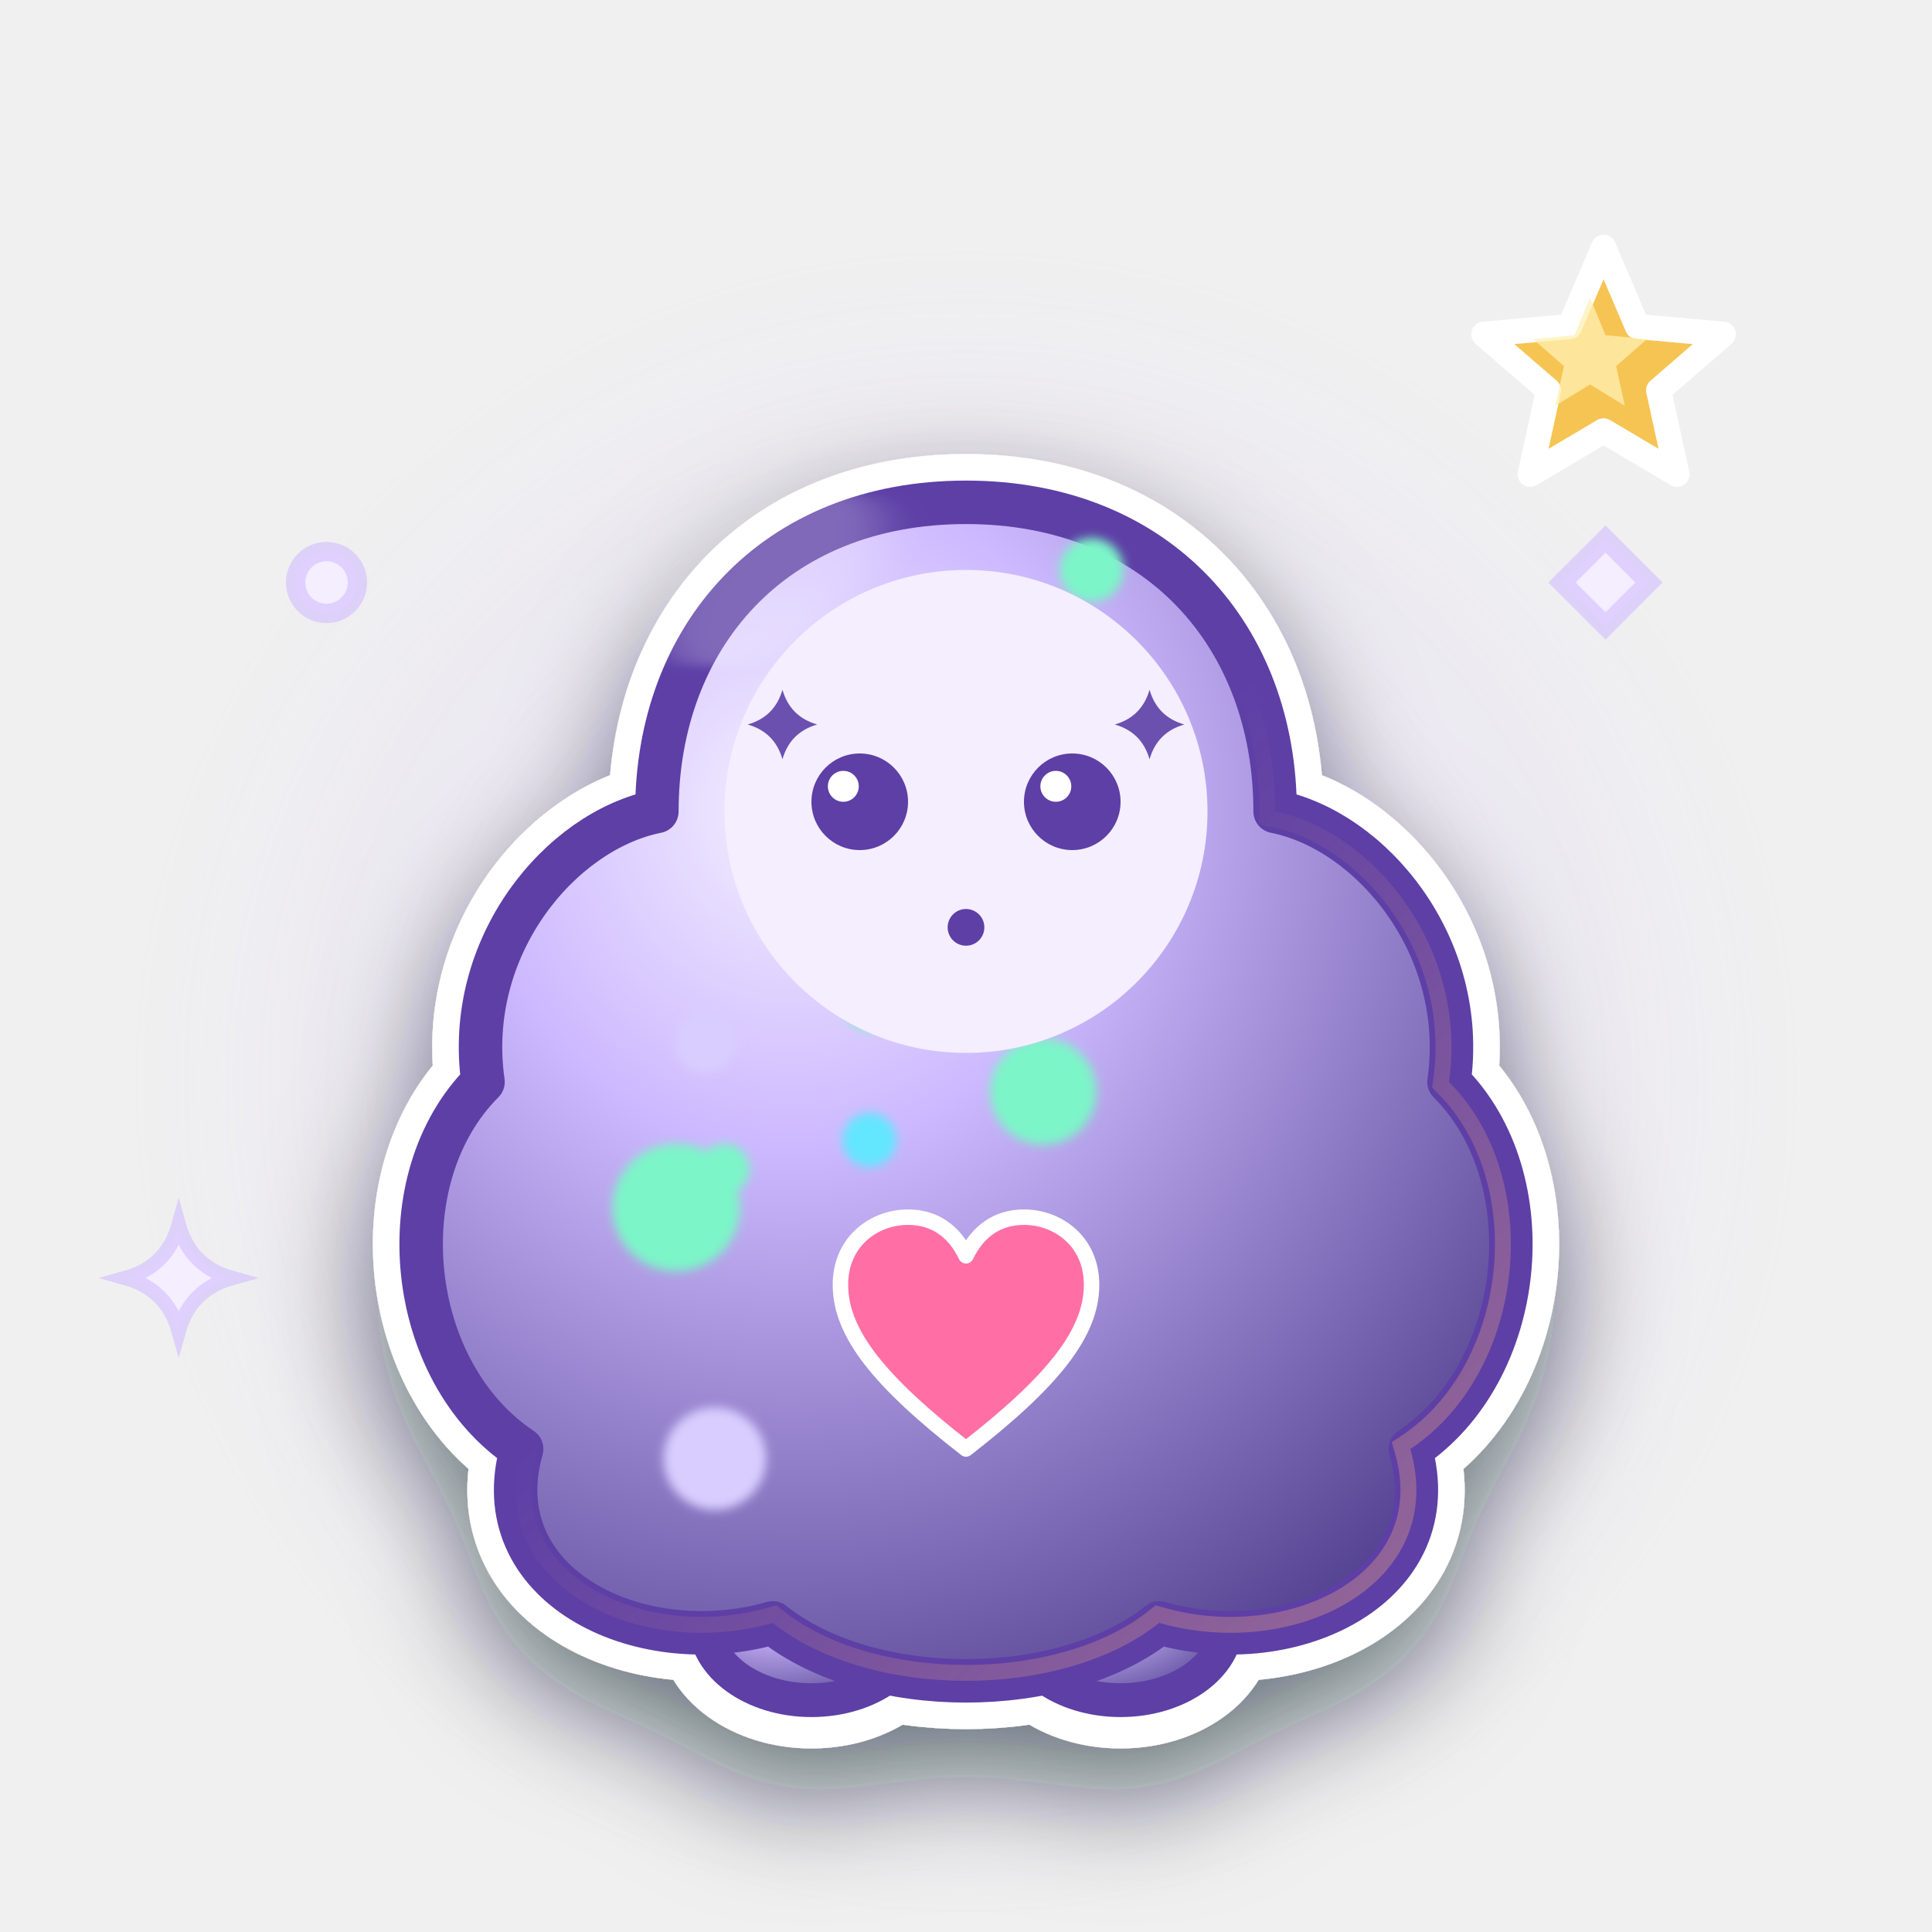
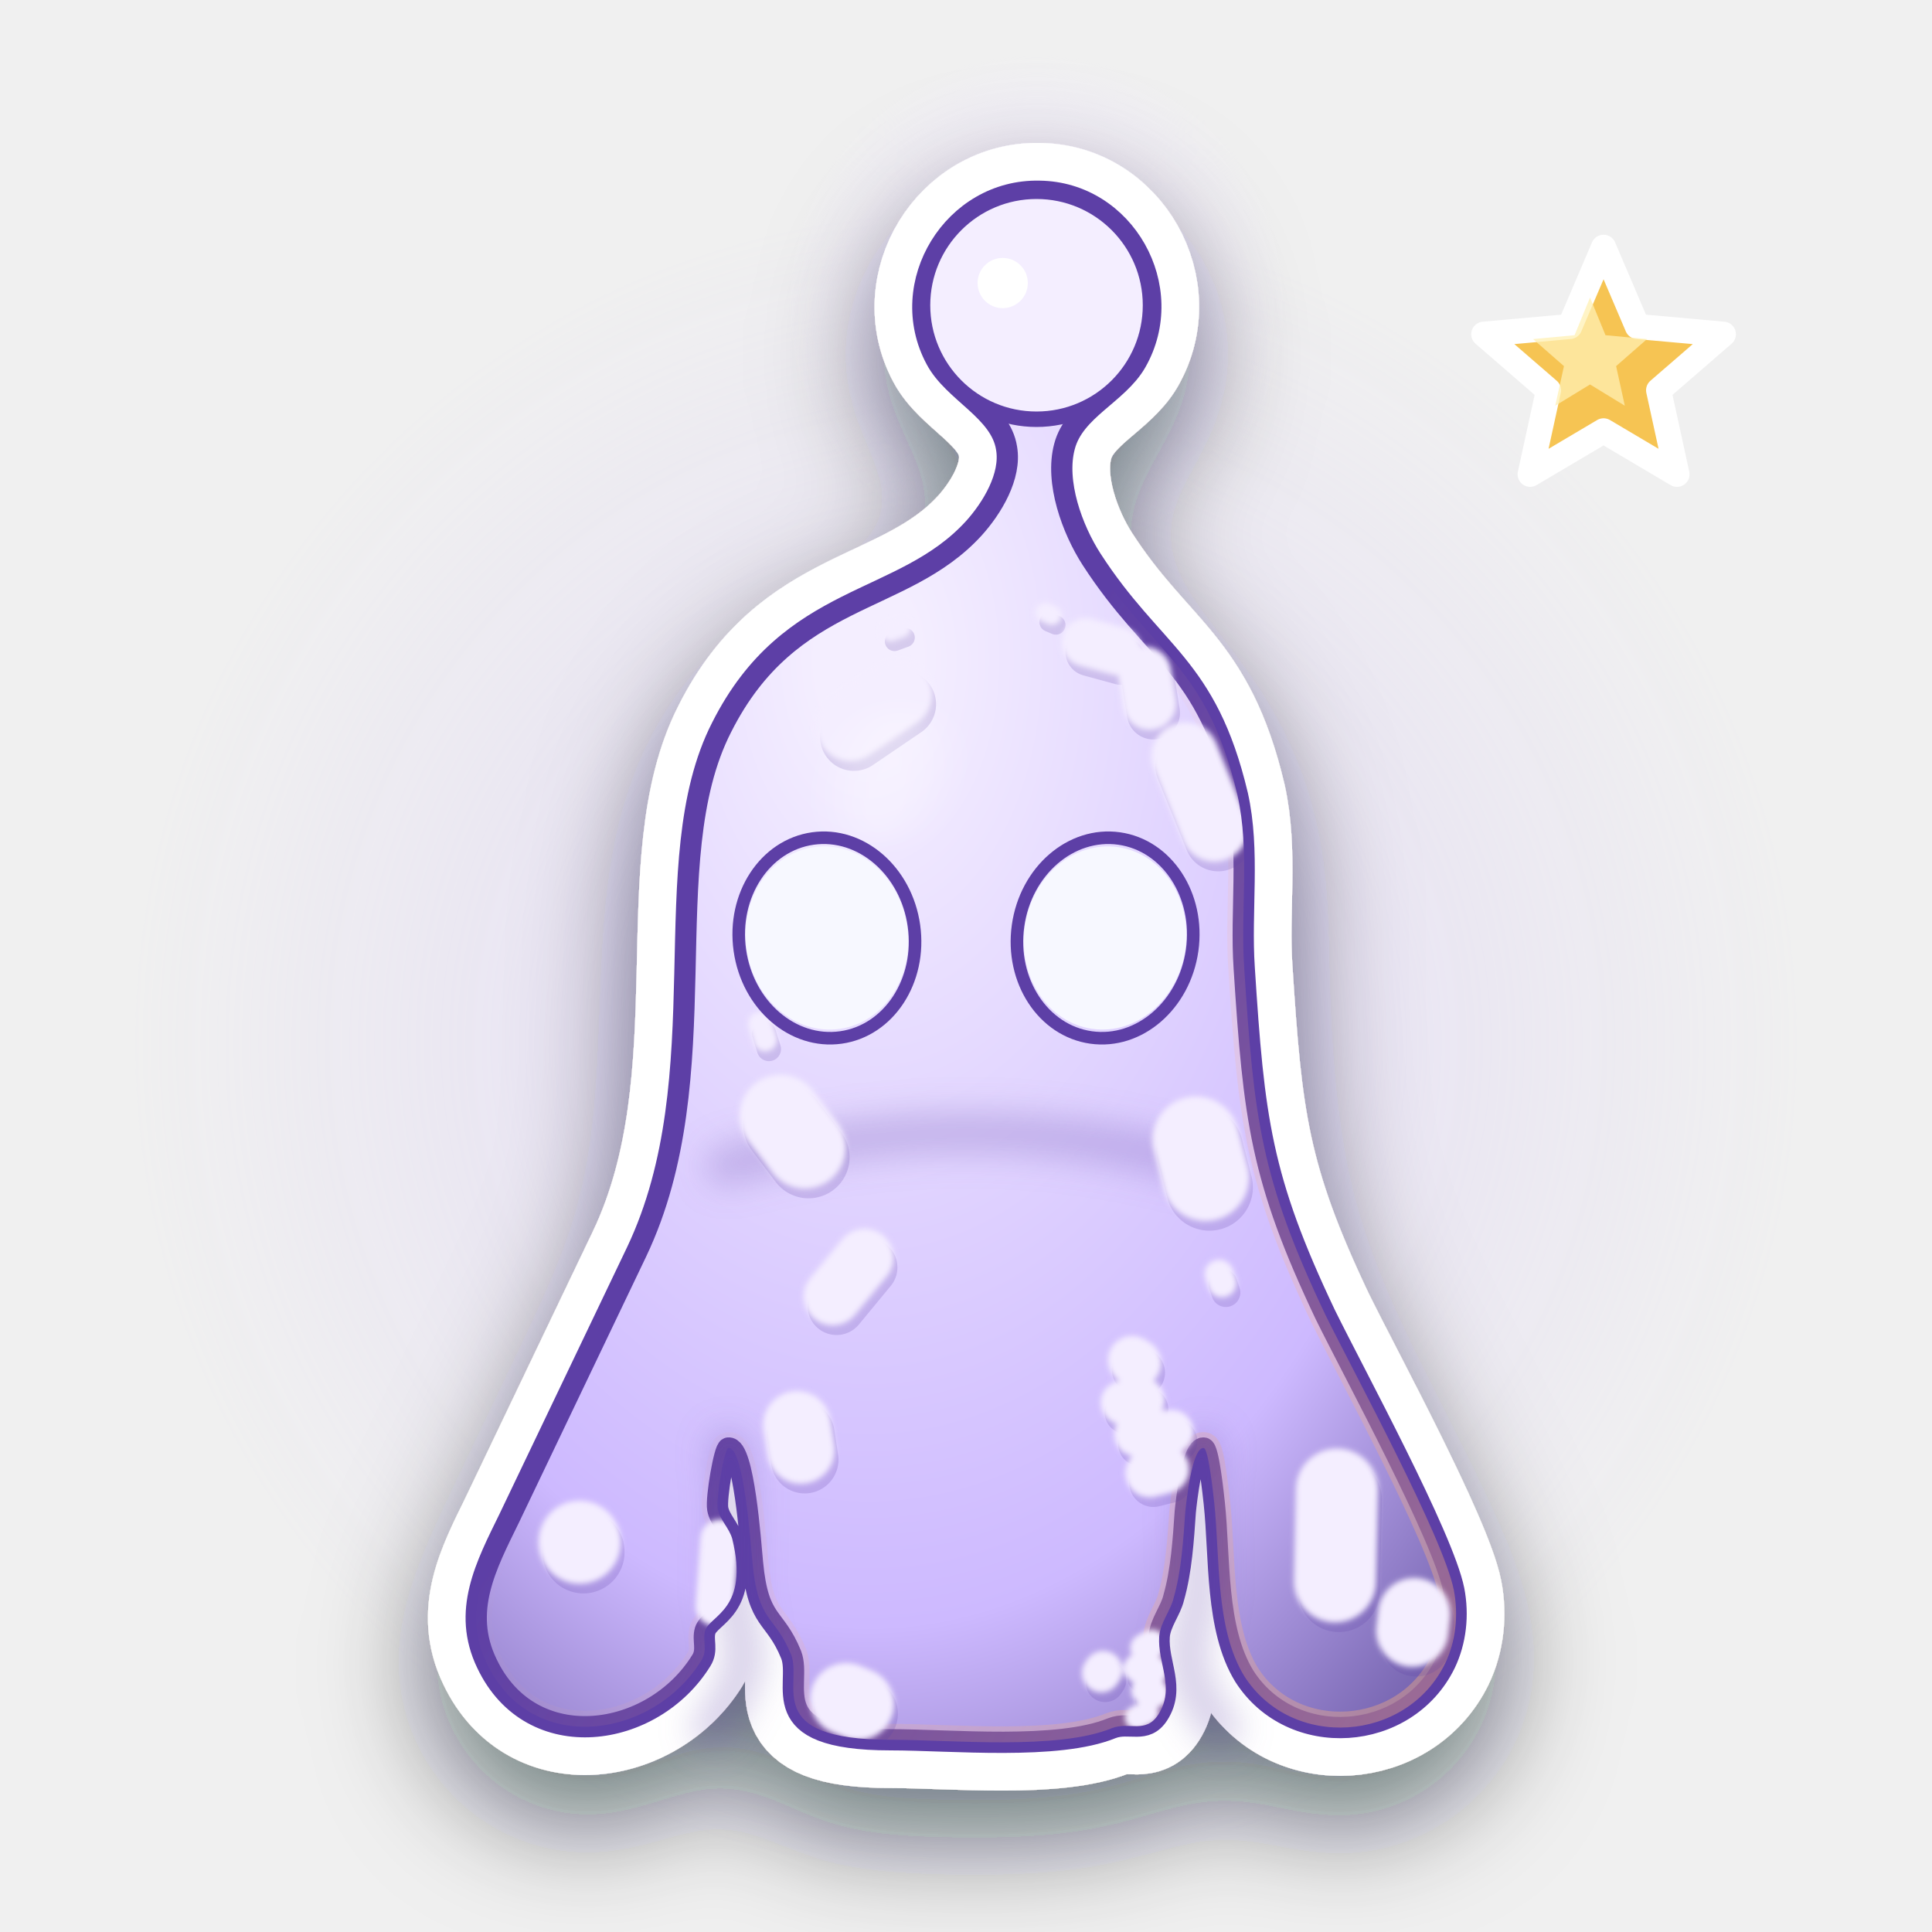
- <svg xmlns="http://www.w3.org/2000/svg" viewBox="0 0 200 200" width="160" height="160" role="img" aria-label="Arise Soul, lilac cloud with sparkle eyes. Bingo Star badge: completed a line this round" data-soul="12ce33f272ee40" data-detail="full">
+ <svg xmlns="http://www.w3.org/2000/svg" viewBox="0 0 200 200" width="160" height="160" role="img" aria-label="Arise Soul, lilac colour, with round button eyes and a glowing antenna orb. Bingo Star badge: completed a line this round" data-soul="12ce33f272ee40" data-detail="full">
  <defs>
-     <path id="s12ce33f272ee40-p" d="M100 52C120 52 132 66 132 84C142 86 152 98 150 112C160 122 158 142 146 150C150 164 134 172 120 168C110 176 90 176 80 168C66 172 50 164 54 150C42 142 40 122 50 112C48 98 58 86 68 84C68 66 80 52 100 52Z" />
+     <path id="s12ce33f272ee40-p" d="M92.2 180.1c-13.4 0-9.1-5.7-10.3-8.8c-1.7-4.2-3.4-3.2-4-9.5c-.2-2.1-.9-12.1-2.5-11.9c-.4 0-1.3 5.2-1.1 6.3c.2 1.1 1.2 2 1.5 3.1c1.8 7.3-2.3 7.9-2.8 9.5c-.3 1 .3 2-.4 3.1c-5 8.1-17.6 10-22.2 .3c-2.6-5.4-.1-10.1 2.3-15c4.4-9.2 8.8-18.4 13.2-27.6c8.7-18.3 1.7-40.4 8.8-54.3c7.1-14.1 18.7-12.5 26.1-20.6c1.9-2.1 3.9-5.4 3.4-8.3c-.6-3.9-5.5-5.8-7.3-9.2c-4.2-7.8 1.8-17.6 10.7-17.4c8.8 .1 14.4 10 10 17.7c-1.9 3.3-6.4 4.9-7.4 8.7c-1 3.7 .8 8.6 2.8 11.7c6.4 9.9 11.9 10.9 15.1 24.4c1.3 5.8 .3 12 .7 17.9c1 15.6 1.7 21.8 8.4 35.9c3 6.1 12.2 23 13.3 28.5c.5 2.6 .2 5.3-.9 7.6c-4 8.2-15.9 9-20.8 1.3c-3-4.9-2.5-12.3-3.1-17.9c-.1-.9-.6-5.7-1.1-5.7c-1.2-.1-1.8 5.6-1.9 6.6c-.2 2.9-.4 6.1-1.2 8.9c-.3 1.3-1.4 2.6-1.5 4c-.2 2.8 1.7 5.3-.1 8.1c-1.3 2-3 .7-4.8 1.4c-5.6 2.3-16.6 1.2-22.9 1.2z" />
+     <g id="s12ce33f272ee40-q" stroke-linecap="round">
+       <path stroke-width="2" d="M108.2 63.4l.7 .3M92.2 65.4l1.1-.4" />
+       <path stroke-width="2.5" d="M78.7 106l.5 1.6M117.7 177.8l1-.5" />
+       <path stroke-width="3" d="M126.2 131.9l.3 .9M118.5 170.6l.7-.4M117.8 172.7l1.6 .2M118.6 175l.9 .3" />
+       <path stroke-width="4" d="M74 166.3l.5-7M114 173.2l.2-.3" />
+       <path stroke-width="4.5" d="M116.2 145.2l2.1-.3M117.6 148.5l3.7-.3" />
+       <path stroke-width="5" d="M112.4 66.5l3.3 .9M117.2 140.8l.5 .3M119 152.5l1.6-.4" />
+       <path stroke-width="5.5" d="M118.5 69.7l.5 3.1" />
+       <path stroke-width="6" d="M86.2 134.2l3.3-4" />
+       <path stroke-width="7" d="M88 75.3l5-3.4M122.7 78.3l3 7.4M82.5 147.5l.4 2.6" />
+       <path stroke-width="7.5" d="M146.2 168.8l.2-1.7M87.6 175.9l1.2 .5" />
+       <path stroke-width="8.5" d="M80.8 115.5l2.5 3.3M138.2 163.7l.2-9.5M60 159.6l0 .1" />
+       <path stroke-width="9" d="M123.8 118l1 3.9" />
+     </g>
    <clipPath id="s12ce33f272ee40-c">
      <use href="#s12ce33f272ee40-p" />
    </clipPath>
-     <radialGradient id="s12ce33f272ee40-b" cx=".34" cy=".26" r=".95">
-       <stop offset="0" stop-color="#F4EEFF" />
-       <stop offset=".3" stop-color="#CDB9FF" />
+     <radialGradient id="s12ce33f272ee40-b" cx=".4" cy=".3" r="1.05">
+       <stop offset=".05" stop-color="#F4EEFF" />
+       <stop offset=".6" stop-color="#CDB9FF" />
      <stop offset="1" stop-color="#3B2A7A" />
    </radialGradient>
    <linearGradient id="s12ce33f272ee40-r" x2="1" y2="1">
      <stop offset=".45" stop-color="#FFB27A" stop-opacity="0" />
      <stop offset="1" stop-color="#FFB27A" stop-opacity=".4" />
    </linearGradient>
    <radialGradient id="s12ce33f272ee40-o">
      <stop offset="0" stop-color="#fff" />
      <stop offset=".45" stop-color="#F4EEFF" />
      <stop offset="1" stop-color="#F4EEFF" stop-opacity="0" />
    </radialGradient>
-     <g id="s12ce33f272ee40-s">
-       <use href="#s12ce33f272ee40-p" />
-       <ellipse cx="84" cy="168" rx="11" ry="8" />
-       <ellipse cx="116" cy="168" rx="11" ry="8" />
-     </g>
    <radialGradient id="s12ce33f272ee40-g">
      <stop offset="0" stop-color="#D0BCFF" stop-opacity=".55" />
      <stop offset=".55" stop-color="#D0BCFF" stop-opacity=".18" />
      <stop offset="1" stop-color="#D0BCFF" stop-opacity="0" />
    </radialGradient>
-     <filter id="s12ce33f272ee40-d" x="-.25" y="-.25" width="1.5" height="1.6">
+     <filter id="s12ce33f272ee40-d" x="-.3" y="-.2" width="1.6" height="1.45">
      <feDropShadow dx="0" dy="5" stdDeviation="5.8" flood-color="#05081E" flood-opacity="0.55" />
    </filter>
-     <filter id="s12ce33f272ee40-h" x="-.3" y="-.6" width="1.6" height="2.2">
+     <filter id="s12ce33f272ee40-h" x="-.5" y="-.5" width="2" height="2">
      <feGaussianBlur stdDeviation="1.7" />
    </filter>
    <filter id="s12ce33f272ee40-k">
-       <feGaussianBlur stdDeviation=".5" />
+       <feGaussianBlur stdDeviation=".3" />
    </filter>
  </defs>
-   <circle cx="100" cy="112" r="86" fill="url(#s12ce33f272ee40-g)">
+   <circle cx="100" cy="108" r="86" fill="url(#s12ce33f272ee40-g)">
    <animate attributeName="opacity" values=".78;1;.78" dur="4.8s" begin="-4s" repeatCount="indefinite" />
  </circle>
-   <circle cx="33.8" cy="60.3" r="3.2" fill="#F4EEFF" stroke="#D0BCFF" stroke-width="2" stroke-opacity=".6" />
-   <path d="M166.2 55.8L170.7 60.3L166.2 64.8L161.7 60.3Z" fill="#F4EEFF" stroke="#D0BCFF" stroke-width="2" stroke-opacity=".6" />
-   <path d="M18.5 126.8Q19.7 131.1 24 132.3Q19.7 133.5 18.5 137.8Q17.3 133.5 13 132.3Q17.3 131.1 18.5 126.8Z" fill="#F4EEFF" stroke="#D0BCFF" stroke-width="1.5" stroke-opacity=".6" />
-   <use href="#s12ce33f272ee40-s" fill="#fff" stroke="#fff" stroke-width="10" stroke-linejoin="round" filter="url(#s12ce33f272ee40-d)" />
-   <ellipse cx="84" cy="168" rx="11" ry="8" fill="url(#s12ce33f272ee40-b)" stroke="#5D3FA6" stroke-width="3.5" />
-   <ellipse cx="116" cy="168" rx="11" ry="8" fill="url(#s12ce33f272ee40-b)" stroke="#5D3FA6" stroke-width="3.5" />
-   <use href="#s12ce33f272ee40-p" fill="url(#s12ce33f272ee40-b)" stroke="#5D3FA6" stroke-width="4.5" stroke-linejoin="round" />
-   <g clip-path="url(#s12ce33f272ee40-c)" filter="url(#s12ce33f272ee40-k)">
-     <g fill="#7CF5C8">
-       <circle cx="90" cy="104" r="2.6" />
-       <circle cx="75" cy="121" r="2.6" />
-       <circle cx="108" cy="113" r="5.5" />
-       <circle cx="70" cy="125" r="6.6" />
-       <circle cx="113" cy="59" r="3.3" />
-     </g>
-     <g fill="#63E6FF">
-       <circle cx="90" cy="80" r="6.1" />
-       <circle cx="90" cy="118" r="2.8" />
-       <circle cx="98" cy="105" r="2.9" />
-     </g>
-     <g fill="#D9CDFF">
-       <circle cx="73" cy="108" r="3.1" />
-       <circle cx="118" cy="75" r="3.3" />
-       <circle cx="96" cy="98" r="6.2" />
-       <circle cx="74" cy="151" r="5.3" />
-     </g>
+   <circle cx="107.3" cy="31.6" r="26" fill="url(#s12ce33f272ee40-o)" />
+   <use href="#s12ce33f272ee40-p" fill="#fff" stroke="#fff" stroke-width="10" stroke-linejoin="round" filter="url(#s12ce33f272ee40-d)" />
+   <use href="#s12ce33f272ee40-p" fill="url(#s12ce33f272ee40-b)" stroke="#5D3FA6" stroke-width="2.2" stroke-linejoin="round" />
+   <use href="#s12ce33f272ee40-p" fill="none" stroke="url(#s12ce33f272ee40-r)" stroke-width="3.3" clip-path="url(#s12ce33f272ee40-c)" />
+   <path d="M75.1 120.7c16.6-4.6 33.2-4.6 49.8 0M75.4 150c1.1 4.9 .2 10.4 .5 15.4c.2 2.2 1.4 4.6 1.1 6.8c-.4 2.2-1.8 5.1-3.4 6.7M124.6 150c-1.1 4.9-.2 10.4-.5 15.4c-.2 2.2-1.4 4.6-1.1 6.8c.4 2.2 1.8 5.1 3.4 6.7" fill="none" stroke="#5D3FA6" stroke-width="4" stroke-linecap="round" opacity=".25" filter="url(#s12ce33f272ee40-h)" />
+   <g clip-path="url(#s12ce33f272ee40-c)">
+     <use href="#s12ce33f272ee40-q" stroke="#5D3FA6" opacity=".2" transform="translate(.4 1)" />
+     <use href="#s12ce33f272ee40-q" stroke="#F4EEFF" filter="url(#s12ce33f272ee40-k)" />
  </g>
-   <use href="#s12ce33f272ee40-p" fill="none" stroke="url(#s12ce33f272ee40-r)" stroke-width="3.3" clip-path="url(#s12ce33f272ee40-c)" />
-   <ellipse cx="80" cy="60" rx="13" ry="6.5" transform="rotate(-34 80 60)" fill="#fff" opacity=".22" filter="url(#s12ce33f272ee40-h)" />
-   <circle cx="100" cy="84" r="25" fill="#F4EEFF" />
-   <path d="M100 150C91 143 87 138 87 133C87 128.5 90.5 126 94 126C96.8 126 98.8 127.5 100 130C101.2 127.5 103.2 126 106 126C109.5 126 113 128.5 113 133C113 138 109 143 100 150Z" fill="#FF6FA5" stroke="#fff" stroke-width="1.6" stroke-linejoin="round" />
-   <circle cx="89" cy="83" r="5" fill="#5D3FA6" />
-   <circle cx="87.3" cy="81.4" r="1.6" fill="#fff" />
-   <path d="M81 71.4Q81.8 74.2 84.6 75Q81.8 75.8 81 78.6Q80.2 75.8 77.4 75Q80.2 74.2 81 71.4Z" fill="#5D3FA6" opacity=".9" />
-   <circle cx="111" cy="83" r="5" fill="#5D3FA6" />
-   <circle cx="109.3" cy="81.4" r="1.6" fill="#fff" />
-   <path d="M119 71.4Q119.8 74.2 122.6 75Q119.8 75.8 119 78.6Q118.2 75.8 115.4 75Q118.2 74.2 119 71.4Z" fill="#5D3FA6" opacity=".9" />
-   <circle cx="100" cy="96" r="1.9" fill="#5D3FA6" />
+   <ellipse cx="92" cy="80.3" rx="7.2" ry="4.8" transform="rotate(-70 92 80.3)" fill="#fff" opacity=".3" filter="url(#s12ce33f272ee40-h)" />
+   <g id="s12ce33f272ee40-e" transform="translate(85.6 97.1) rotate(82)">
+     <ellipse rx="9.5" ry="8.4" fill="#F7F8FF" />
+     <ellipse rx="10.4" ry="9.1" fill="none" stroke="#5D3FA6" stroke-width="1.3" />
+   </g>
+   <use href="#s12ce33f272ee40-e" transform="matrix(-1 0 0 1 200 0)" />
+   <circle cx="107.3" cy="31.6" r="11.8" fill="#F4EEFF" stroke="#5D3FA6" stroke-width="1.6" />
+   <circle cx="103.8" cy="29.3" r="2.6" fill="#fff" />
  <g role="img" aria-label="Bingo Star badge: completed a line this round" transform="translate(166 38)">
    <path d="M0 -12.4L3.5 -4.2L12.4 -3.4L5.7 2.4L7.6 11.1L0 6.6L-7.6 11.1L-5.7 2.4L-12.4 -3.4L-3.5 -4.2Z" fill="#F6C453" stroke="#fff" stroke-width="2.6" stroke-linejoin="round" />
    <path d="M-1.4 -7.2L0.2 -3.3L4.5 -2.9L1.3 -0.1L2.2 4L-1.4 1.8L-5 4L-4.1 -0.1L-7.3 -2.9L-3 -3.3Z" fill="#FFF0B3" opacity=".75" />
  </g>
</svg>
